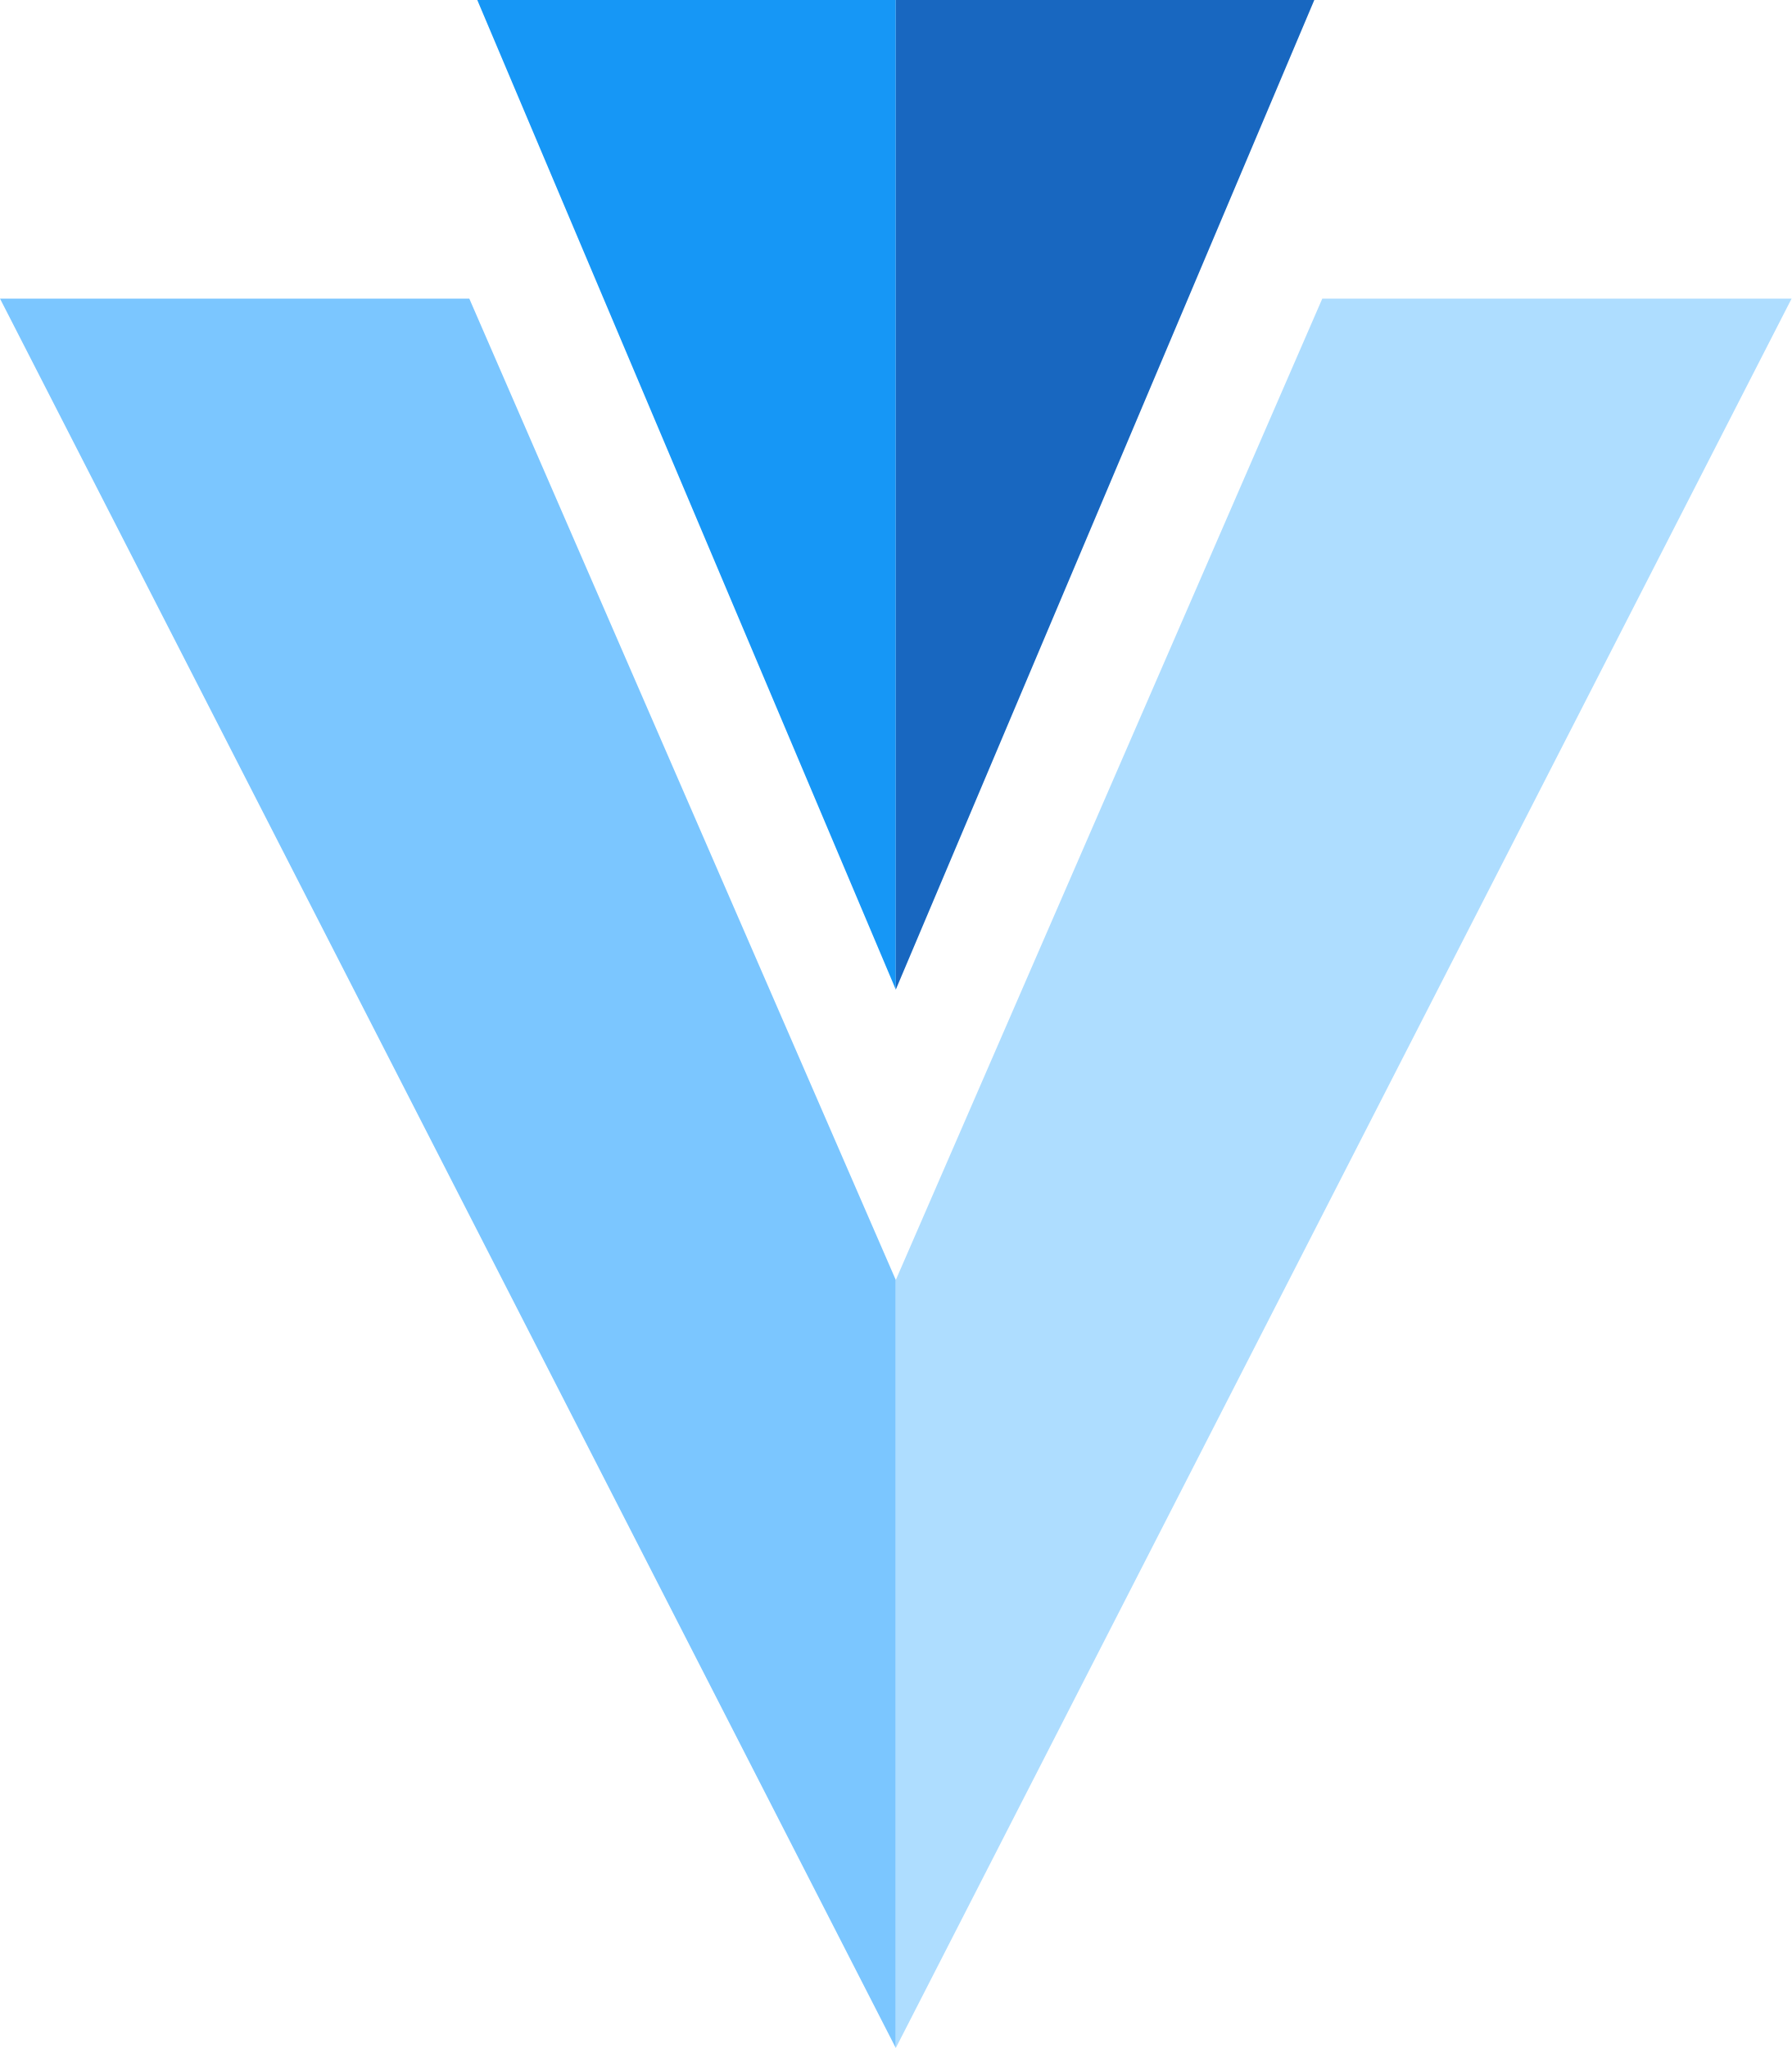
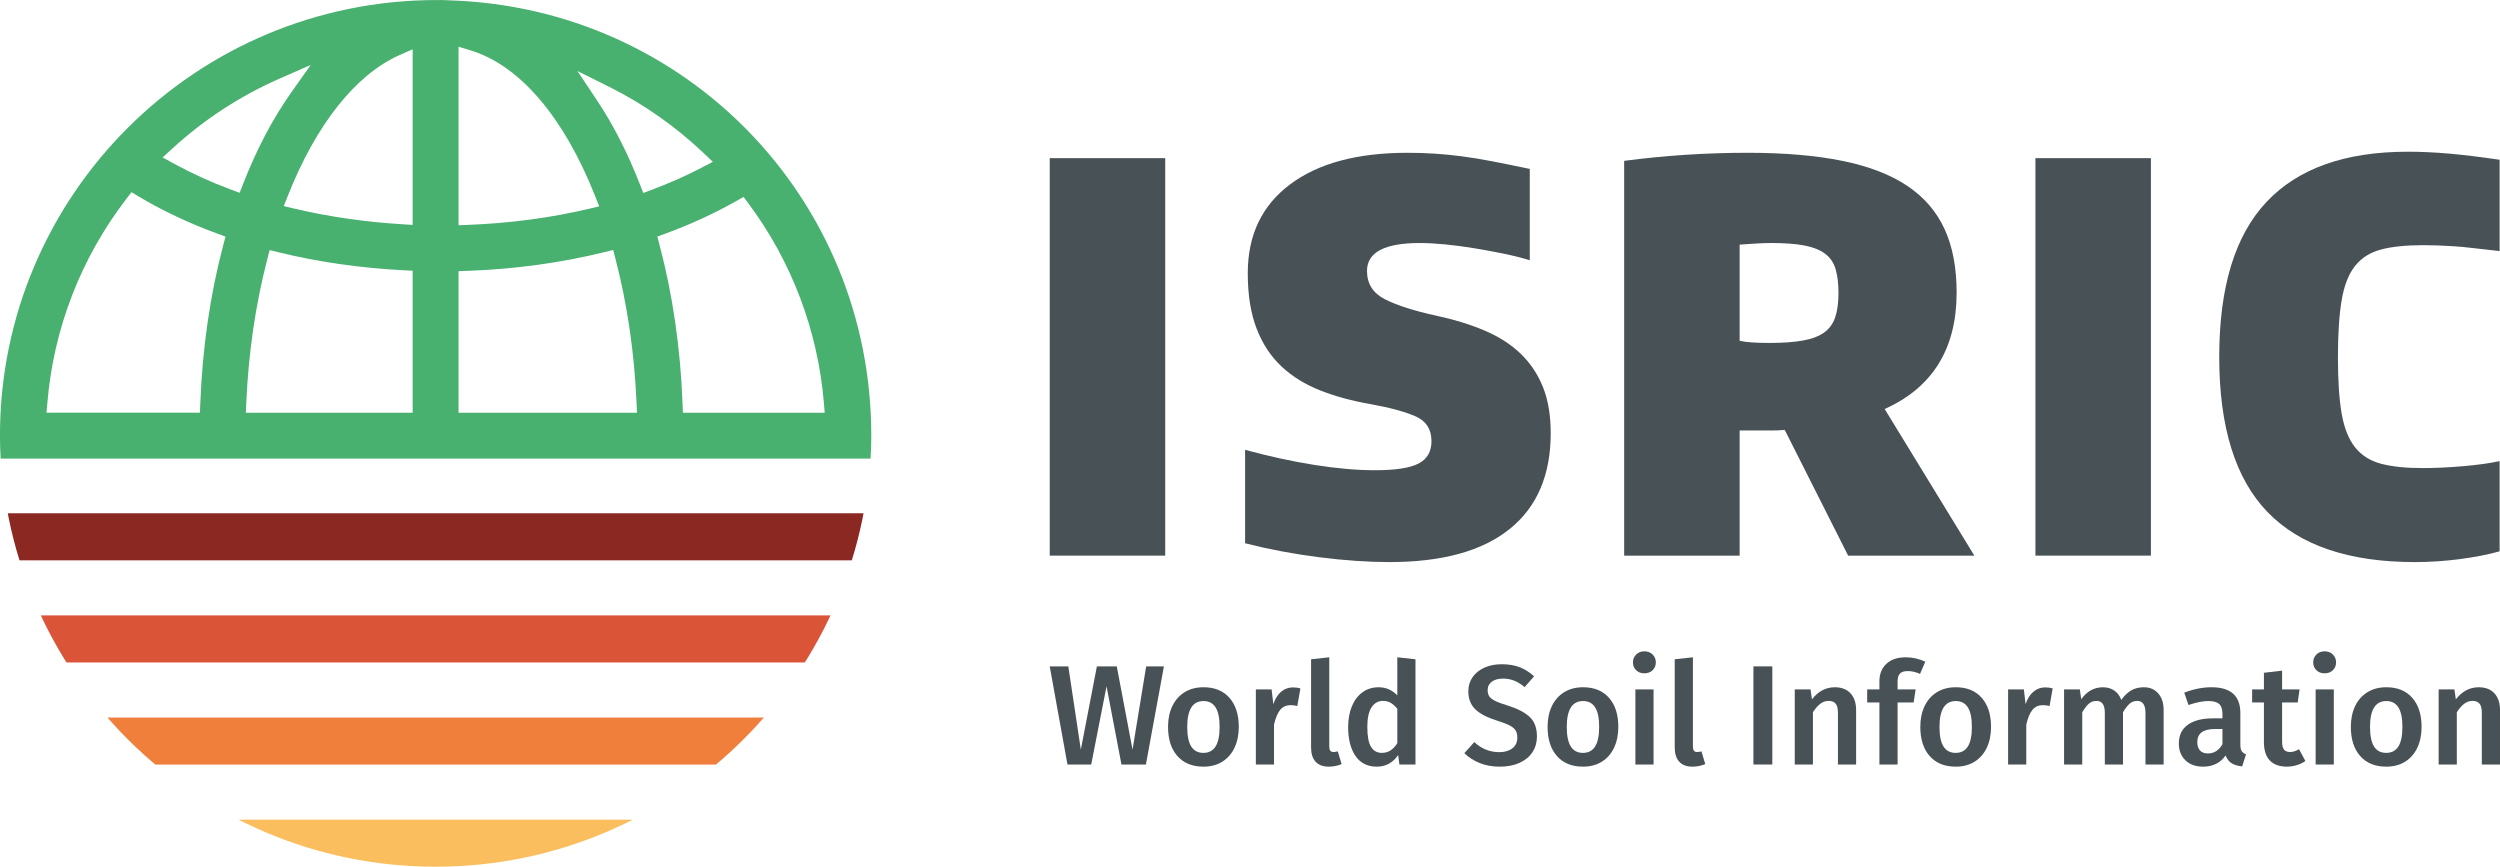
- <svg xmlns="http://www.w3.org/2000/svg" id="Layer_1" data-name="Layer 1" viewBox="0 0 87.5 100">
-   <defs>
-     <style>.cls-1{fill:#1697f6;}.cls-2{fill:#7bc6ff;}.cls-3{fill:#1867c0;}.cls-4{fill:#aeddff;}</style>
-   </defs>
-   <polyline class="cls-1" points="43.75 0 23.31 0 43.75 48.32" />
-   <polygon class="cls-2" points="43.75 62.5 43.75 100 0 14.58 22.92 14.58 43.75 62.5" />
-   <polyline class="cls-3" points="43.75 0 64.19 0 43.75 48.32" />
-   <polygon class="cls-4" points="64.58 14.58 87.5 14.58 43.75 100 43.75 62.5 64.58 14.58" />
+ <svg xmlns="http://www.w3.org/2000/svg" xmlns:xlink="http://www.w3.org/1999/xlink" version="1.1" id="Layer_1" x="0px" y="0px" width="314.967px" height="109.196px" viewBox="0 0 314.967 109.196" enable-background="new 0 0 314.967 109.196" xml:space="preserve">
+   <path fill="#485156" d="M132.252,19.926h14.55v50.076h-14.55V19.926z" />
+   <path fill="#485156" d="M175.068,70.814c-2.707,0-5.662-0.202-8.865-0.608c-3.204-0.408-6.317-0.992-9.338-1.761V56.672  c2.977,0.812,5.875,1.445,8.695,1.895s5.38,0.676,7.681,0.676c2.571,0,4.398-0.28,5.482-0.846c1.084-0.563,1.623-1.5,1.623-2.809  c0-1.487-0.654-2.526-1.961-3.113c-1.309-0.586-3.204-1.105-5.686-1.555c-2.346-0.406-4.466-0.982-6.359-1.727  c-1.895-0.744-3.521-1.747-4.874-3.011c-1.351-1.262-2.401-2.851-3.145-4.77c-0.746-1.917-1.118-4.252-1.118-7.003  c0-4.783,1.77-8.503,5.312-11.168c3.542-2.66,8.469-3.992,14.786-3.992c1.128,0,2.244,0.034,3.351,0.102  c1.105,0.068,2.267,0.181,3.485,0.338c1.217,0.159,2.526,0.374,3.924,0.644c1.398,0.27,2.953,0.586,4.67,0.948v11.503  c-1.039-0.314-2.167-0.597-3.385-0.846c-1.217-0.246-2.448-0.474-3.689-0.676c-1.241-0.204-2.448-0.361-3.618-0.474  c-1.175-0.113-2.233-0.17-3.181-0.17c-4.424,0-6.634,1.173-6.634,3.519c0,1.625,0.767,2.82,2.301,3.587  c1.534,0.767,3.655,1.445,6.362,2.031c2.301,0.495,4.354,1.128,6.158,1.893c1.804,0.769,3.317,1.738,4.534,2.911  c1.217,1.173,2.155,2.571,2.809,4.194c0.652,1.625,0.982,3.565,0.982,5.82c0,5.28-1.725,9.306-5.178,12.079  C186.742,69.427,181.7,70.814,175.068,70.814z" />
+   <path fill="#485156" d="M224.856,54.167c-0.542,0.047-1.094,0.068-1.659,0.068c-0.563,0-1.139,0-1.725,0h-2.301v15.768h-14.548  V20.264c5.142-0.676,10.331-1.016,15.564-1.016c4.602,0,8.571,0.34,11.911,1.016c3.338,0.678,6.066,1.725,8.187,3.147  s3.689,3.238,4.704,5.448s1.521,4.872,1.521,7.985c0,7.084-3.021,11.977-9.066,14.684l11.299,18.475h-15.902L224.856,54.167z   M222.961,43.205c1.668,0,3.068-0.102,4.196-0.304c1.126-0.204,2.019-0.542,2.673-1.016c0.652-0.474,1.115-1.118,1.387-1.929  c0.27-0.812,0.406-1.827,0.406-3.045s-0.125-2.233-0.374-3.045c-0.246-0.812-0.699-1.455-1.351-1.929  c-0.657-0.474-1.523-0.812-2.607-1.016c-1.082-0.202-2.458-0.304-4.126-0.304c-0.497,0-1.162,0.023-1.997,0.068  c-0.835,0.045-1.5,0.091-1.997,0.136v12.111C219.893,43.116,221.157,43.205,222.961,43.205z" />
+   <path fill="#485156" d="M256.437,19.926h14.55v50.076h-14.55V19.926z" />
+   <path fill="#485156" d="M304.227,70.814c-8.301,0-14.48-2.097-18.541-6.294c-4.06-4.194-6.092-10.713-6.092-19.556  c0-8.797,1.985-15.305,5.956-19.522c3.969-4.22,9.901-6.328,17.797-6.328c1.625,0,3.351,0.079,5.178,0.236  c1.825,0.159,3.958,0.419,6.393,0.778v11.506c-1.262-0.136-2.356-0.259-3.281-0.372c-0.926-0.113-1.759-0.193-2.505-0.238  c-0.744-0.045-1.421-0.079-2.029-0.102c-0.61-0.021-1.209-0.034-1.793-0.034c-2.165,0-3.937,0.181-5.312,0.542  c-1.377,0.361-2.471,1.05-3.283,2.065c-0.812,1.014-1.377,2.448-1.691,4.296c-0.317,1.851-0.474,4.262-0.474,7.241  c0,2.932,0.157,5.301,0.474,7.105c0.314,1.804,0.88,3.215,1.691,4.228c0.812,1.016,1.906,1.704,3.283,2.065  c1.375,0.361,3.123,0.542,5.244,0.542c1.532,0,3.225-0.079,5.076-0.238c1.849-0.157,3.383-0.372,4.6-0.642v11.367  c-1.443,0.406-3.113,0.733-5.008,0.982C308.018,70.689,306.123,70.814,304.227,70.814z" />
+   <g>
+     <path fill="#485156" d="M141.289,96.321l-1.879-9.86l-1.933,9.86h-2.989l-2.237-12.366h2.344l1.575,10.488l2.024-10.488h2.505   l1.986,10.488l1.718-10.488h2.237l-2.273,12.366H141.289z" />
+     <path fill="#485156" d="M154.898,87.919c0.781,0.889,1.172,2.109,1.172,3.66c0,0.99-0.179,1.863-0.536,2.621   c-0.358,0.758-0.872,1.346-1.539,1.762c-0.669,0.418-1.462,0.626-2.38,0.626c-1.396,0-2.488-0.444-3.276-1.333   c-0.787-0.889-1.181-2.114-1.181-3.677c0-0.991,0.179-1.861,0.537-2.614c0.357-0.751,0.874-1.336,1.548-1.754   c0.674-0.416,1.471-0.626,2.389-0.626C153.028,86.585,154.116,87.031,154.898,87.919z M149.575,91.579   c0,1.121,0.171,1.947,0.51,2.477c0.34,0.531,0.85,0.797,1.53,0.797c0.679,0,1.189-0.268,1.529-0.805   c0.341-0.537,0.51-1.36,0.51-2.469c0-1.111-0.169-1.93-0.51-2.462c-0.34-0.531-0.843-0.795-1.512-0.795   C150.26,88.322,149.575,89.407,149.575,91.579z" />
+     <path fill="#485156" d="M163.838,86.729l-0.394,2.22c-0.285-0.072-0.566-0.107-0.841-0.107c-0.56,0-1.002,0.2-1.324,0.599   c-0.322,0.399-0.578,1.017-0.769,1.853v5.028h-2.29v-9.468h1.986l0.215,1.861c0.225-0.679,0.555-1.201,0.984-1.565   c0.428-0.365,0.923-0.546,1.484-0.546C163.236,86.604,163.552,86.645,163.838,86.729z" />
+     <path fill="#485156" d="M167.595,94.575c0.084,0.114,0.22,0.171,0.411,0.171c0.179,0,0.358-0.029,0.537-0.089l0.483,1.611   c-0.512,0.213-1.056,0.321-1.628,0.321c-0.717,0-1.264-0.205-1.646-0.618c-0.382-0.411-0.573-1.01-0.573-1.798V83.06l2.291-0.251   v11.203C167.471,94.275,167.512,94.463,167.595,94.575z" />
+     <path fill="#485156" d="M178.332,96.321h-2.022l-0.162-1.199c-0.297,0.454-0.674,0.812-1.126,1.075   c-0.454,0.261-0.979,0.392-1.575,0.392c-1.158,0-2.047-0.447-2.667-1.341c-0.621-0.896-0.932-2.112-0.932-3.651   c0-0.978,0.155-1.846,0.466-2.604c0.311-0.758,0.754-1.348,1.334-1.771c0.578-0.425,1.261-0.636,2.049-0.636   c0.906,0,1.687,0.34,2.344,1.02v-4.796l2.29,0.251V96.321z M175.166,94.558c0.309-0.198,0.602-0.503,0.877-0.921v-4.332   c-0.263-0.333-0.537-0.584-0.824-0.751s-0.609-0.251-0.966-0.251c-0.621,0-1.107,0.271-1.459,0.814   c-0.351,0.544-0.529,1.363-0.529,2.462c0,1.169,0.155,2.006,0.466,2.513c0.311,0.507,0.764,0.761,1.36,0.761   C174.497,94.853,174.855,94.754,175.166,94.558z" />
+     <path fill="#485156" d="M191.468,84.062c0.643,0.251,1.246,0.633,1.808,1.147l-1.199,1.36c-0.43-0.37-0.867-0.642-1.307-0.816   c-0.442-0.172-0.92-0.259-1.431-0.259c-0.573,0-1.036,0.13-1.387,0.386c-0.351,0.256-0.529,0.618-0.529,1.082   c0,0.311,0.07,0.568,0.206,0.769c0.137,0.203,0.386,0.394,0.742,0.573c0.358,0.179,0.889,0.375,1.594,0.59   c1.217,0.382,2.133,0.857,2.747,1.423c0.615,0.566,0.922,1.394,0.922,2.479c0,0.739-0.188,1.396-0.564,1.967   c-0.377,0.573-0.916,1.02-1.621,1.343c-0.703,0.322-1.539,0.483-2.505,0.483c-0.942,0-1.786-0.152-2.532-0.456   s-1.387-0.718-1.925-1.244l1.254-1.396c0.906,0.846,1.955,1.269,3.15,1.269c0.679,0,1.228-0.16,1.645-0.483   c0.418-0.322,0.628-0.775,0.628-1.36c0-0.358-0.072-0.653-0.215-0.886s-0.389-0.442-0.734-0.626   c-0.346-0.184-0.848-0.379-1.503-0.582c-1.314-0.406-2.262-0.894-2.846-1.467c-0.585-0.573-0.877-1.324-0.877-2.256   c0-0.679,0.179-1.276,0.537-1.79c0.357-0.512,0.855-0.911,1.493-1.198c0.638-0.287,1.363-0.43,2.175-0.43   C190.066,83.686,190.823,83.811,191.468,84.062z" />
+     <path fill="#485156" d="M202.716,87.919c0.781,0.889,1.172,2.109,1.172,3.66c0,0.99-0.179,1.863-0.536,2.621   c-0.358,0.758-0.872,1.346-1.539,1.762c-0.669,0.418-1.462,0.626-2.38,0.626c-1.396,0-2.488-0.444-3.276-1.333   c-0.787-0.889-1.181-2.114-1.181-3.677c0-0.991,0.179-1.861,0.537-2.614c0.357-0.751,0.874-1.336,1.548-1.754   c0.674-0.416,1.471-0.626,2.389-0.626C200.846,86.585,201.935,87.031,202.716,87.919z M197.393,91.579   c0,1.121,0.171,1.947,0.51,2.477c0.34,0.531,0.85,0.797,1.53,0.797c0.679,0,1.189-0.268,1.529-0.805   c0.341-0.537,0.51-1.36,0.51-2.469c0-1.111-0.169-1.93-0.51-2.462c-0.34-0.531-0.843-0.795-1.512-0.795   C198.079,88.322,197.393,89.407,197.393,91.579z" />
+     <path fill="#485156" d="M208.21,82.461c0.268,0.268,0.403,0.599,0.403,0.993c0,0.392-0.135,0.722-0.403,0.984   c-0.268,0.261-0.618,0.392-1.048,0.392c-0.416,0-0.759-0.131-1.029-0.392c-0.268-0.263-0.403-0.592-0.403-0.984   c0-0.394,0.135-0.725,0.403-0.993c0.27-0.27,0.613-0.403,1.029-0.403C207.593,82.059,207.943,82.192,208.21,82.461z    M206.037,96.321v-9.468h2.29v9.468H206.037z" />
+     <path fill="#485156" d="M213.409,94.575c0.084,0.114,0.22,0.171,0.411,0.171c0.179,0,0.358-0.029,0.537-0.089l0.483,1.611   c-0.512,0.213-1.056,0.321-1.628,0.321c-0.717,0-1.264-0.205-1.646-0.618c-0.382-0.411-0.573-1.01-0.573-1.798V83.06l2.291-0.251   v11.203C213.285,94.275,213.326,94.463,213.409,94.575z" />
+     <path fill="#485156" d="M220.908,96.321V83.954h2.38v12.366H220.908z" />
+     <path fill="#485156" d="M233.138,87.346c0.473,0.507,0.708,1.215,0.708,2.121v6.854h-2.291v-6.495c0-0.561-0.099-0.955-0.295-1.182   c-0.196-0.225-0.486-0.34-0.868-0.34c-0.392,0-0.747,0.123-1.065,0.367c-0.316,0.244-0.623,0.599-0.921,1.065v6.586h-2.29v-9.468   h1.986l0.179,1.254c0.787-1.015,1.747-1.522,2.88-1.522C232.008,86.585,232.667,86.839,233.138,87.346z" />
+     <path fill="#485156" d="M239.367,84.859c-0.198,0.208-0.295,0.539-0.295,0.993v1.002h2.273l-0.251,1.646h-2.022v7.821h-2.291V88.5   h-1.539v-1.646h1.539v-1.037c0-0.894,0.288-1.619,0.868-2.174c0.578-0.555,1.397-0.833,2.46-0.833c0.834,0,1.652,0.186,2.452,0.555   l-0.662,1.539c-0.514-0.239-1.032-0.358-1.558-0.358C239.888,84.545,239.563,84.65,239.367,84.859z" />
+     <path fill="#485156" d="M249.674,87.919c0.781,0.889,1.172,2.109,1.172,3.66c0,0.99-0.179,1.863-0.536,2.621   c-0.358,0.758-0.872,1.346-1.539,1.762c-0.669,0.418-1.462,0.626-2.38,0.626c-1.396,0-2.488-0.444-3.276-1.333   c-0.787-0.889-1.181-2.114-1.181-3.677c0-0.991,0.179-1.861,0.537-2.614c0.357-0.751,0.874-1.336,1.548-1.754   c0.674-0.416,1.471-0.626,2.389-0.626C247.804,86.585,248.893,87.031,249.674,87.919z M244.351,91.579   c0,1.121,0.171,1.947,0.51,2.477c0.34,0.531,0.85,0.797,1.53,0.797c0.679,0,1.189-0.268,1.529-0.805   c0.341-0.537,0.51-1.36,0.51-2.469c0-1.111-0.169-1.93-0.51-2.462c-0.34-0.531-0.843-0.795-1.512-0.795   C245.037,88.322,244.351,89.407,244.351,91.579z" />
+     <path fill="#485156" d="M258.613,86.729l-0.394,2.22c-0.285-0.072-0.566-0.107-0.841-0.107c-0.56,0-1.002,0.2-1.324,0.599   c-0.322,0.399-0.578,1.017-0.77,1.853v5.028h-2.29v-9.468h1.986l0.215,1.861c0.225-0.679,0.555-1.201,0.984-1.565   c0.428-0.365,0.923-0.546,1.484-0.546C258.011,86.604,258.326,86.645,258.613,86.729z" />
+     <path fill="#485156" d="M271.911,87.363c0.452,0.52,0.679,1.22,0.679,2.104v6.854h-2.29v-6.495c0-1.015-0.346-1.522-1.039-1.522   c-0.37,0-0.689,0.116-0.957,0.35c-0.268,0.232-0.546,0.594-0.833,1.082v6.586h-2.29v-6.495c0-1.015-0.346-1.522-1.037-1.522   c-0.382,0-0.708,0.116-0.976,0.35c-0.268,0.232-0.546,0.594-0.833,1.082v6.586h-2.29v-9.468h1.986l0.179,1.235   c0.715-1.002,1.628-1.503,2.738-1.503c0.548,0,1.022,0.138,1.421,0.411c0.401,0.275,0.696,0.669,0.887,1.182   c0.369-0.526,0.78-0.923,1.234-1.191c0.454-0.268,0.984-0.403,1.594-0.403C270.848,86.585,271.457,86.845,271.911,87.363z" />
+     <path fill="#485156" d="M282.423,94.63c0.114,0.172,0.295,0.307,0.546,0.403l-0.483,1.52c-0.537-0.048-0.976-0.176-1.315-0.384   c-0.34-0.208-0.599-0.539-0.778-0.993c-0.322,0.476-0.725,0.831-1.208,1.065c-0.483,0.232-1.024,0.348-1.619,0.348   c-0.944,0-1.689-0.268-2.237-0.805c-0.549-0.536-0.824-1.24-0.824-2.111c0-1.027,0.374-1.81,1.119-2.355   c0.746-0.543,1.81-0.814,3.194-0.814h1.181v-0.536c0-0.609-0.14-1.036-0.42-1.28c-0.282-0.246-0.732-0.367-1.351-0.367   c-0.693,0-1.527,0.167-2.506,0.5l-0.536-1.556c1.181-0.454,2.326-0.681,3.435-0.681c2.423,0,3.634,1.087,3.634,3.257v3.974   C282.254,94.185,282.31,94.458,282.423,94.63z M279.998,93.761v-1.914h-0.949c-1.479,0-2.218,0.549-2.218,1.646   c0,0.454,0.113,0.805,0.34,1.056c0.227,0.249,0.561,0.375,1.002,0.375C278.949,94.925,279.556,94.538,279.998,93.761z" />
+     <path fill="#485156" d="M289.331,96.409c-0.411,0.119-0.833,0.179-1.261,0.179c-0.932-0.012-1.638-0.276-2.121-0.795   c-0.483-0.52-0.725-1.286-0.725-2.3V88.5h-1.486v-1.646h1.486V84.76l2.291-0.268v2.361h2.201l-0.234,1.646h-1.967v4.939   c0,0.466,0.08,0.8,0.241,1.003c0.162,0.203,0.415,0.304,0.761,0.304c0.358,0,0.734-0.119,1.128-0.358l0.805,1.486   C290.116,96.113,289.742,96.292,289.331,96.409z" />
+     <path fill="#485156" d="M293.912,82.461c0.268,0.268,0.403,0.599,0.403,0.993c0,0.392-0.135,0.722-0.403,0.984   c-0.268,0.261-0.618,0.392-1.048,0.392c-0.416,0-0.759-0.131-1.029-0.392c-0.268-0.263-0.403-0.592-0.403-0.984   c0-0.394,0.135-0.725,0.403-0.993c0.27-0.27,0.613-0.403,1.029-0.403C293.295,82.059,293.644,82.192,293.912,82.461z    M291.739,96.321v-9.468h2.29v9.468H291.739z" />
+     <path fill="#485156" d="M303.916,87.919c0.781,0.889,1.172,2.109,1.172,3.66c0,0.99-0.179,1.863-0.536,2.621   c-0.358,0.758-0.872,1.346-1.539,1.762c-0.669,0.418-1.462,0.626-2.38,0.626c-1.396,0-2.488-0.444-3.276-1.333   c-0.787-0.889-1.181-2.114-1.181-3.677c0-0.991,0.179-1.861,0.537-2.614c0.357-0.751,0.874-1.336,1.548-1.754   c0.674-0.416,1.471-0.626,2.389-0.626C302.046,86.585,303.134,87.031,303.916,87.919z M298.592,91.579   c0,1.121,0.171,1.947,0.51,2.477c0.34,0.531,0.85,0.797,1.53,0.797c0.679,0,1.189-0.268,1.529-0.805   c0.341-0.537,0.51-1.36,0.51-2.469c0-1.111-0.169-1.93-0.51-2.462c-0.34-0.531-0.843-0.795-1.512-0.795   C299.278,88.322,298.592,89.407,298.592,91.579z" />
+     <path fill="#485156" d="M314.259,87.346c0.473,0.507,0.708,1.215,0.708,2.121v6.854h-2.291v-6.495c0-0.561-0.099-0.955-0.295-1.182   c-0.196-0.225-0.486-0.34-0.868-0.34c-0.392,0-0.747,0.123-1.065,0.367c-0.316,0.244-0.623,0.599-0.921,1.065v6.586h-2.29v-9.468   h1.986l0.179,1.254c0.787-1.015,1.747-1.522,2.88-1.522C313.129,86.585,313.788,86.839,314.259,87.346z" />
+   </g>
+   <polygon fill="#50AF47" points="55.378,-1.172 55.378,-1.174 55.377,-1.174 " />
+   <path fill="#49B170" d="M109.772,54.886c0-29.825-23.353-53.915-53.166-54.843l-0.266-0.014C56.099,0.014,55.857,0,55.614,0  l-0.274,0.014l-0.284-0.01c0,0-0.008,0-0.01,0c-30.437,0-55.052,24.62-55.052,54.882c0,0.904,0.029,1.841,0.089,2.888h109.598  C109.743,56.717,109.772,55.78,109.772,54.886z M28.134,30.854c-1.653,6.234-2.63,12.962-2.902,19.997l-0.044,1.141H5.863  l0.108-1.286c0.787-9.331,4.229-18.202,9.951-25.657l0.643-0.837l0.906,0.543c2.963,1.776,6.302,3.352,9.926,4.683l1.015,0.374  L28.134,30.854z M30.192,24.291l-1.094-0.408c-2.536-0.945-4.944-2.039-7.158-3.252l-1.451-0.796l1.221-1.117  c4.009-3.672,8.559-6.638,13.526-8.818l3.904-1.713l-2.461,3.482c-2.329,3.297-4.368,7.175-6.063,11.531L30.192,24.291z   M51.987,51.998H30.974l0.054-1.237c0.277-6.324,1.169-12.419,2.652-18.119l0.294-1.131l1.134,0.278  c5.009,1.223,10.31,1.984,15.755,2.262l1.125,0.057V51.998z M51.987,28.333l-1.256-0.078c-4.701-0.282-9.293-0.947-13.646-1.974  l-1.333-0.314l0.503-1.274c3.557-9,8.553-15.302,14.068-17.745l1.665-0.737V28.333z M57.773,5.887l1.53,0.467  c6.176,1.88,11.747,8.404,15.684,18.372L75.49,26l-1.333,0.314c-4.792,1.131-9.89,1.809-15.153,2.015l-1.232,0.049V5.887z   M57.773,51.998V34.165l1.142-0.041c5.944-0.214,11.731-1.004,17.201-2.35l1.136-0.278l0.294,1.131  c1.483,5.707,2.375,11.807,2.652,18.133l0.054,1.237H57.773z M81.042,24.31l-0.424-1.09c-1.532-3.936-3.348-7.492-5.397-10.568  l-2.468-3.703l3.983,1.984c4.334,2.16,8.326,4.956,11.867,8.312l1.206,1.143l-1.475,0.768c-1.951,1.017-4.037,1.939-6.197,2.746  L81.042,24.31z M86.038,51.998l-0.044-1.141c-0.27-7.034-1.247-13.764-2.903-20.003l-0.278-1.045l1.016-0.372  c3.169-1.161,6.177-2.545,8.941-4.113l0.91-0.516l0.626,0.839c5.44,7.314,8.721,15.981,9.489,25.065l0.108,1.286H86.038z" />
+   <g>
+     <g>
+       <defs>
+         <path id="SVGID_3_" d="M0.059,51.977C0.027,52.751,0,53.526,0,54.308c0,30.311,24.577,54.888,54.888,54.888     c30.311,0,54.888-24.577,54.888-54.888c0-0.782-0.027-1.557-0.059-2.331h-4.892l0,0.001H83.228l0-0.001h-4.637l0,0.001H56.77     v-0.001h-4.66v0.001H30.738l0-0.001h-4.66l0,0.001H4.951l0-0.001H0.059z" />
+       </defs>
+       <clipPath id="SVGID_1_">
+         <use xlink:href="#SVGID_3_" overflow="visible" />
+       </clipPath>
+       <rect x="-0.343" y="64.668" clip-path="url(#SVGID_1_)" fill="#8B2822" width="110.12" height="5.925" />
+       <rect x="-0.343" y="77.536" clip-path="url(#SVGID_1_)" fill="#DA5438" width="110.12" height="5.925" />
+       <rect x="-0.343" y="90.403" clip-path="url(#SVGID_1_)" fill="#F07F3C" width="110.12" height="5.925" />
+       <rect x="7.791" y="103.271" clip-path="url(#SVGID_1_)" fill="#FBBE5E" width="93.85" height="5.925" />
+     </g>
+   </g>
</svg>
